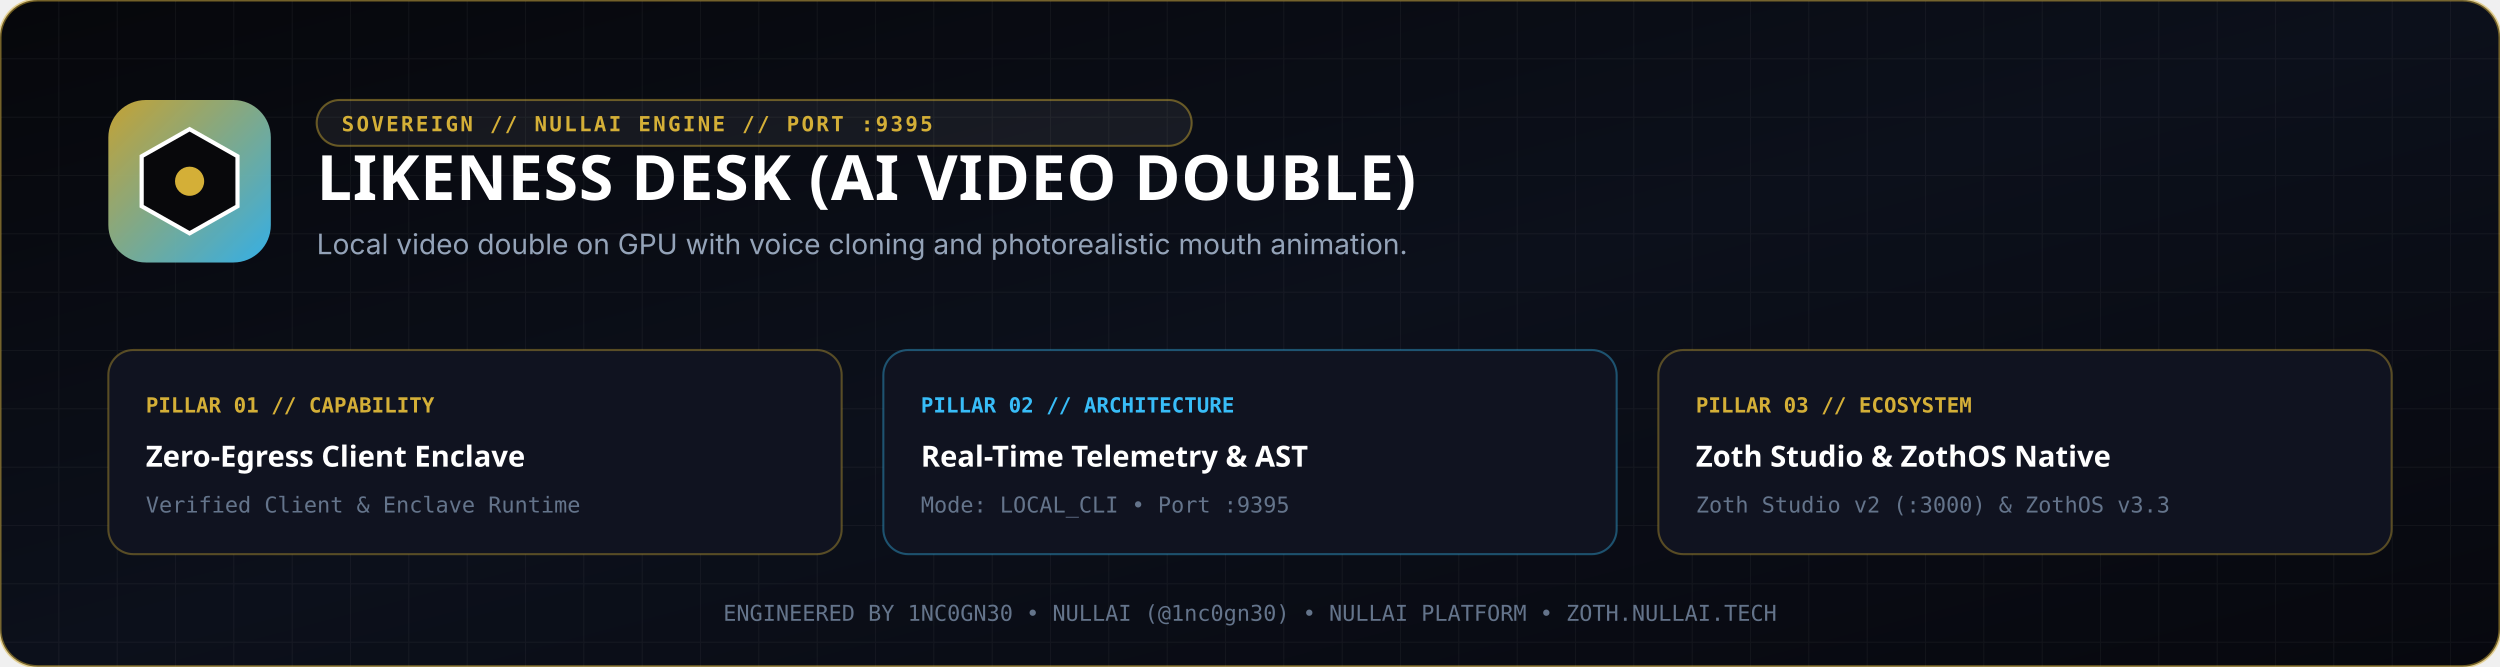
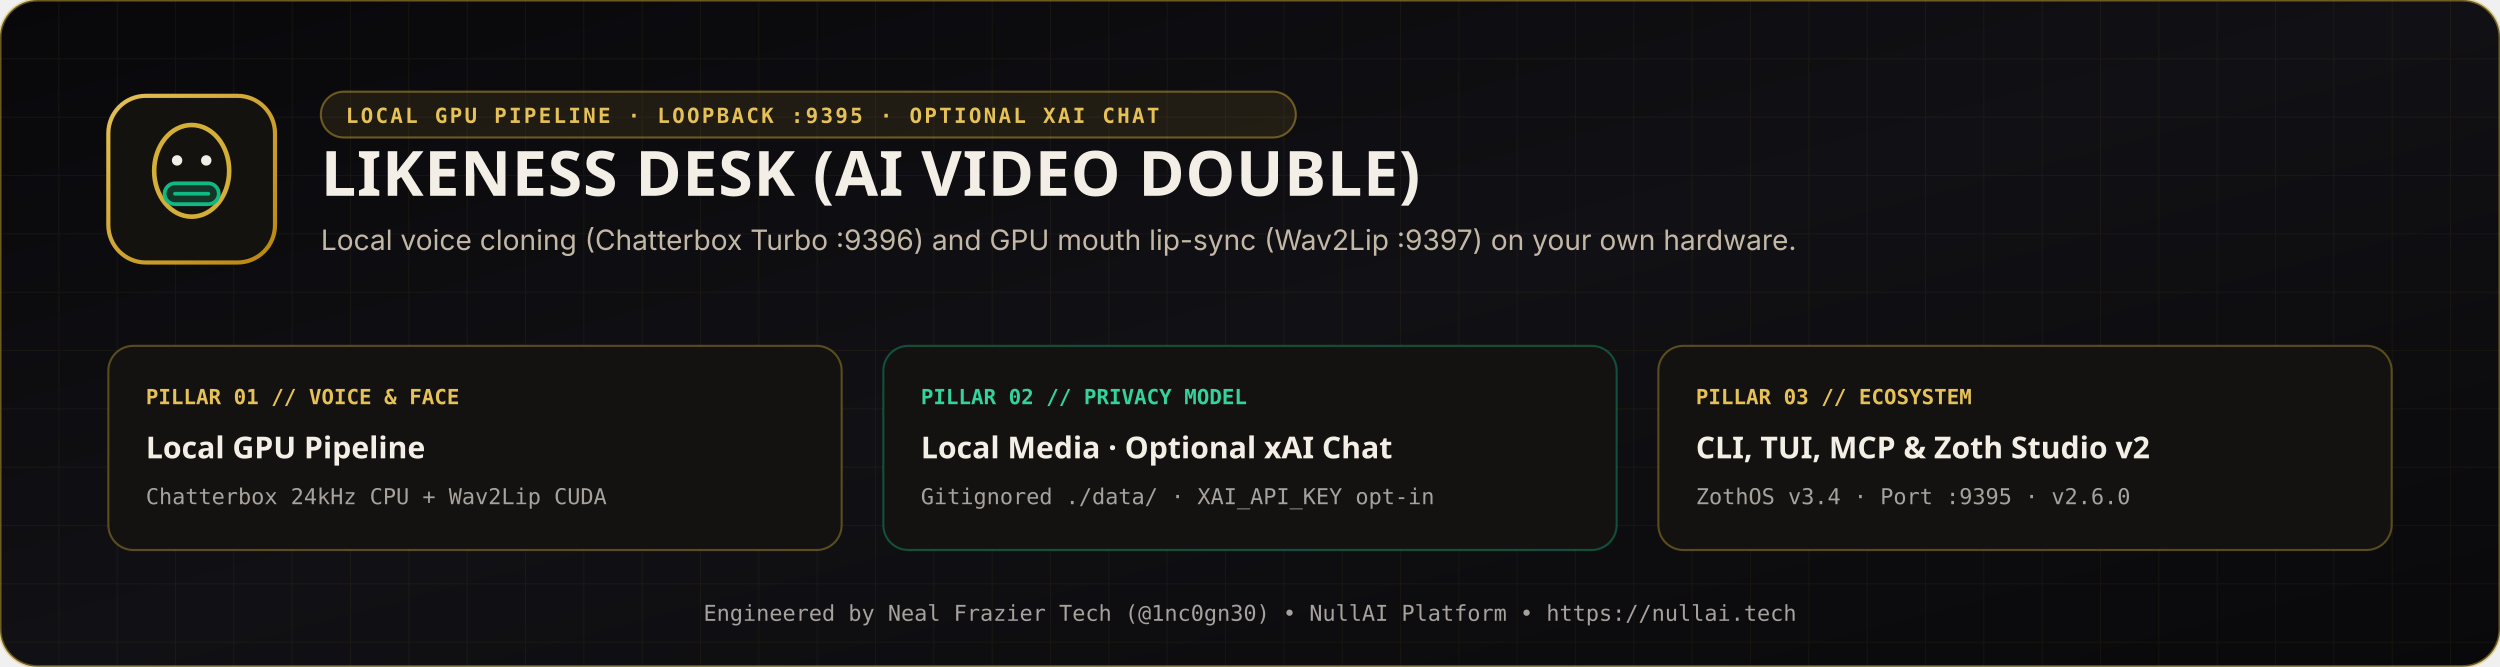
- <svg xmlns="http://www.w3.org/2000/svg" viewBox="0 0 1200 320" width="100%" height="100%">
+ <svg xmlns="http://www.w3.org/2000/svg" viewBox="0 0 1200 320" width="1200" height="320" role="img" aria-label="Likeness Desk — Local AI Video Double Workstation">
  <defs>
    <linearGradient id="bg" x1="0%" y1="0%" x2="100%" y2="100%">
-       <stop offset="0%" stop-color="#06070B" />
-       <stop offset="50%" stop-color="#0C101B" />
-       <stop offset="100%" stop-color="#07080E" />
+       <stop offset="0%" stop-color="#08080B" />
+       <stop offset="50%" stop-color="#111014" />
+       <stop offset="100%" stop-color="#09080A" />
    </linearGradient>
-     <linearGradient id="accent" x1="0%" y1="0%" x2="100%" y2="100%">
-       <stop offset="0%" stop-color="#D4AF37" />
-       <stop offset="100%" stop-color="#38BDF8" />
+     <linearGradient id="gold" x1="0%" y1="0%" x2="100%" y2="100%">
+       <stop offset="0%" stop-color="#E5C158" />
+       <stop offset="100%" stop-color="#B8860B" />
+     </linearGradient>
+     <linearGradient id="emerald" x1="0%" y1="0%" x2="100%" y2="100%">
+       <stop offset="0%" stop-color="#10B981" />
+       <stop offset="100%" stop-color="#059669" />
    </linearGradient>
    <pattern id="grid" width="28" height="28" patternUnits="userSpaceOnUse">
-       <path d="M 28 0 L 0 0 0 28" fill="none" stroke="rgba(255,255,255,0.04)" stroke-width="1" />
+       <path d="M 28 0 L 0 0 0 28" fill="none" stroke="rgba(212,175,55,0.06)" stroke-width="1" />
    </pattern>
  </defs>
-   <rect width="1200" height="320" rx="18" fill="url(#bg)" stroke="#D4AF37" stroke-opacity="0.5" stroke-width="1.5" />
+   <rect width="1200" height="320" rx="18" fill="url(#bg)" stroke="#D4AF37" stroke-opacity="0.45" stroke-width="1.5" />
  <rect width="1200" height="320" rx="18" fill="url(#grid)" />
-   <g transform="translate(52, 48)">
-     <rect width="78" height="78" rx="18" fill="url(#accent)" opacity="0.92" />
-     <polygon points="39,14 62,27 62,51 39,64 16,51 16,27" fill="#08080B" stroke="#FFFFFF" stroke-width="2" />
-     <circle cx="39" cy="39" r="7" fill="#D4AF37" />
+   <g transform="translate(52, 46)">
+     <rect width="80" height="80" rx="18" fill="#14120F" stroke="url(#gold)" stroke-width="2" />
+     <ellipse cx="40" cy="36" rx="18" ry="22" fill="none" stroke="#D4AF37" stroke-width="2.2" />
+     <circle cx="33" cy="31" r="2.5" fill="#F4EFE6" />
+     <circle cx="47" cy="31" r="2.5" fill="#F4EFE6" />
+     <rect x="27" y="42" width="26" height="10" rx="5" fill="rgba(16,185,129,0.22)" stroke="#10B981" stroke-width="1.8" />
+     <line x1="32" y1="47" x2="48" y2="47" stroke="#10B981" stroke-width="1.8" stroke-linecap="round" />
  </g>
-   <g transform="translate(152, 62)">
-     <rect x="0" y="-14" width="420" height="22" rx="11" fill="rgba(255,255,255,0.06)" stroke="#D4AF37" stroke-opacity="0.45" />
-     <text x="12" y="1" fill="#D4AF37" font-family="JetBrains Mono, monospace" font-size="10" font-weight="700" letter-spacing="1.1">SOVEREIGN // NULLAI ENGINE // PORT :9395</text>
-     <text x="0" y="34" fill="#FFFFFF" font-family="Syne, Space Grotesk, sans-serif" font-size="30" font-weight="800" letter-spacing="0.4">LIKENESS DESK (AI VIDEO DOUBLE)</text>
-     <text x="0" y="60" fill="#94A3B8" font-family="Inter, sans-serif" font-size="13.5">Local video double on GPU with voice cloning and photorealistic mouth animation.</text>
+   <g transform="translate(154, 58)">
+     <rect x="0" y="-14" width="468" height="22" rx="11" fill="rgba(212,175,55,0.10)" stroke="#D4AF37" stroke-opacity="0.45" />
+     <text x="12" y="1" fill="#E5C158" font-family="JetBrains Mono, ui-monospace, monospace" font-size="10" font-weight="700" letter-spacing="1.1">LOCAL GPU PIPELINE · LOOPBACK :9395 · OPTIONAL XAI CHAT</text>
+     <text x="0" y="36" fill="#F4EFE6" font-family="Space Grotesk, Segoe UI, sans-serif" font-size="30" font-weight="800" letter-spacing="0.4">LIKENESS DESK (AI VIDEO DOUBLE)</text>
+     <text x="0" y="62" fill="#C3B8A6" font-family="Inter, Segoe UI, sans-serif" font-size="13.5">Local voice cloning (Chatterbox Turbo :9396) and GPU mouth lip-sync (Wav2Lip :9397) on your own hardware.</text>
  </g>
-   <g transform="translate(52, 168)">
-     <rect x="0" y="0" width="352" height="98" rx="12" fill="#101320" stroke="#D4AF37" stroke-opacity="0.38" />
-     <text x="18" y="30" fill="#D4AF37" font-family="JetBrains Mono, monospace" font-size="10" font-weight="700">PILLAR 01 // CAPABILITY</text>
-     <text x="18" y="56" fill="#FFFFFF" font-family="Space Grotesk, sans-serif" font-size="14" font-weight="700">Zero-Egress Client Enclave</text>
-     <text x="18" y="78" fill="#64748B" font-family="JetBrains Mono, monospace" font-size="10.5">Verified Client &amp; Enclave Runtime</text>
-     <rect x="372" y="0" width="352" height="98" rx="12" fill="#101320" stroke="#38BDF8" stroke-opacity="0.38" />
-     <text x="390" y="30" fill="#38BDF8" font-family="JetBrains Mono, monospace" font-size="10" font-weight="700">PILLAR 02 // ARCHITECTURE</text>
-     <text x="390" y="56" fill="#FFFFFF" font-family="Space Grotesk, sans-serif" font-size="14" font-weight="700">Real-Time Telemetry &amp; AST</text>
-     <text x="390" y="78" fill="#64748B" font-family="JetBrains Mono, monospace" font-size="10.5">Mode: LOCAL_CLI • Port :9395</text>
-     <rect x="744" y="0" width="352" height="98" rx="12" fill="#101320" stroke="#D4AF37" stroke-opacity="0.38" />
-     <text x="762" y="30" fill="#D4AF37" font-family="JetBrains Mono, monospace" font-size="10" font-weight="700">PILLAR 03 // ECOSYSTEM</text>
-     <text x="762" y="56" fill="#FFFFFF" font-family="Space Grotesk, sans-serif" font-size="14" font-weight="700">Zoth Studio &amp; ZothOS Native</text>
-     <text x="762" y="78" fill="#64748B" font-family="JetBrains Mono, monospace" font-size="10.5">Zoth Studio v2 (:3000) &amp; ZothOS v3.3</text>
+   <g transform="translate(52, 166)">
+     <rect x="0" y="0" width="352" height="98" rx="12" fill="#141210" stroke="#D4AF37" stroke-opacity="0.38" />
+     <text x="18" y="28" fill="#E5C158" font-family="JetBrains Mono, ui-monospace, monospace" font-size="10" font-weight="700">PILLAR 01 // VOICE &amp; FACE</text>
+     <text x="18" y="54" fill="#F4EFE6" font-family="Space Grotesk, sans-serif" font-size="14.5" font-weight="700">Local GPU Pipeline</text>
+     <text x="18" y="76" fill="#A8A29E" font-family="JetBrains Mono, ui-monospace, monospace" font-size="10.5">Chatterbox 24kHz CPU + Wav2Lip CUDA</text>
+     <rect x="372" y="0" width="352" height="98" rx="12" fill="#141210" stroke="#10B981" stroke-opacity="0.38" />
+     <text x="390" y="28" fill="#34D399" font-family="JetBrains Mono, ui-monospace, monospace" font-size="10" font-weight="700">PILLAR 02 // PRIVACY MODEL</text>
+     <text x="390" y="54" fill="#F4EFE6" font-family="Space Grotesk, sans-serif" font-size="14.5" font-weight="700">Local Media · Optional xAI Chat</text>
+     <text x="390" y="76" fill="#A8A29E" font-family="JetBrains Mono, ui-monospace, monospace" font-size="10.5">Gitignored ./data/ · XAI_API_KEY opt-in</text>
+     <rect x="744" y="0" width="352" height="98" rx="12" fill="#141210" stroke="#D4AF37" stroke-opacity="0.38" />
+     <text x="762" y="28" fill="#E5C158" font-family="JetBrains Mono, ui-monospace, monospace" font-size="10" font-weight="700">PILLAR 03 // ECOSYSTEM</text>
+     <text x="762" y="54" fill="#F4EFE6" font-family="Space Grotesk, sans-serif" font-size="14.5" font-weight="700">CLI, TUI, MCP &amp; Zoth Studio v2</text>
+     <text x="762" y="76" fill="#A8A29E" font-family="JetBrains Mono, ui-monospace, monospace" font-size="10.5">ZothOS v3.4 · Port :9395 · v2.6.0</text>
  </g>
-   <text x="600" y="298" text-anchor="middle" fill="#64748B" font-family="JetBrains Mono, monospace" font-size="10.5">
-     ENGINEERED BY 1NC0GN30 • NULLAI (@1nc0gn30)  •  NULLAI PLATFORM  •  ZOTH.NULLAI.TECH
+   <text x="600" y="298" text-anchor="middle" fill="#A8A29E" font-family="JetBrains Mono, ui-monospace, monospace" font-size="10.5">
+     Engineered by Neal Frazier Tech (@1nc0gn30) • NullAI Platform • https://nullai.tech
  </text>
</svg>
